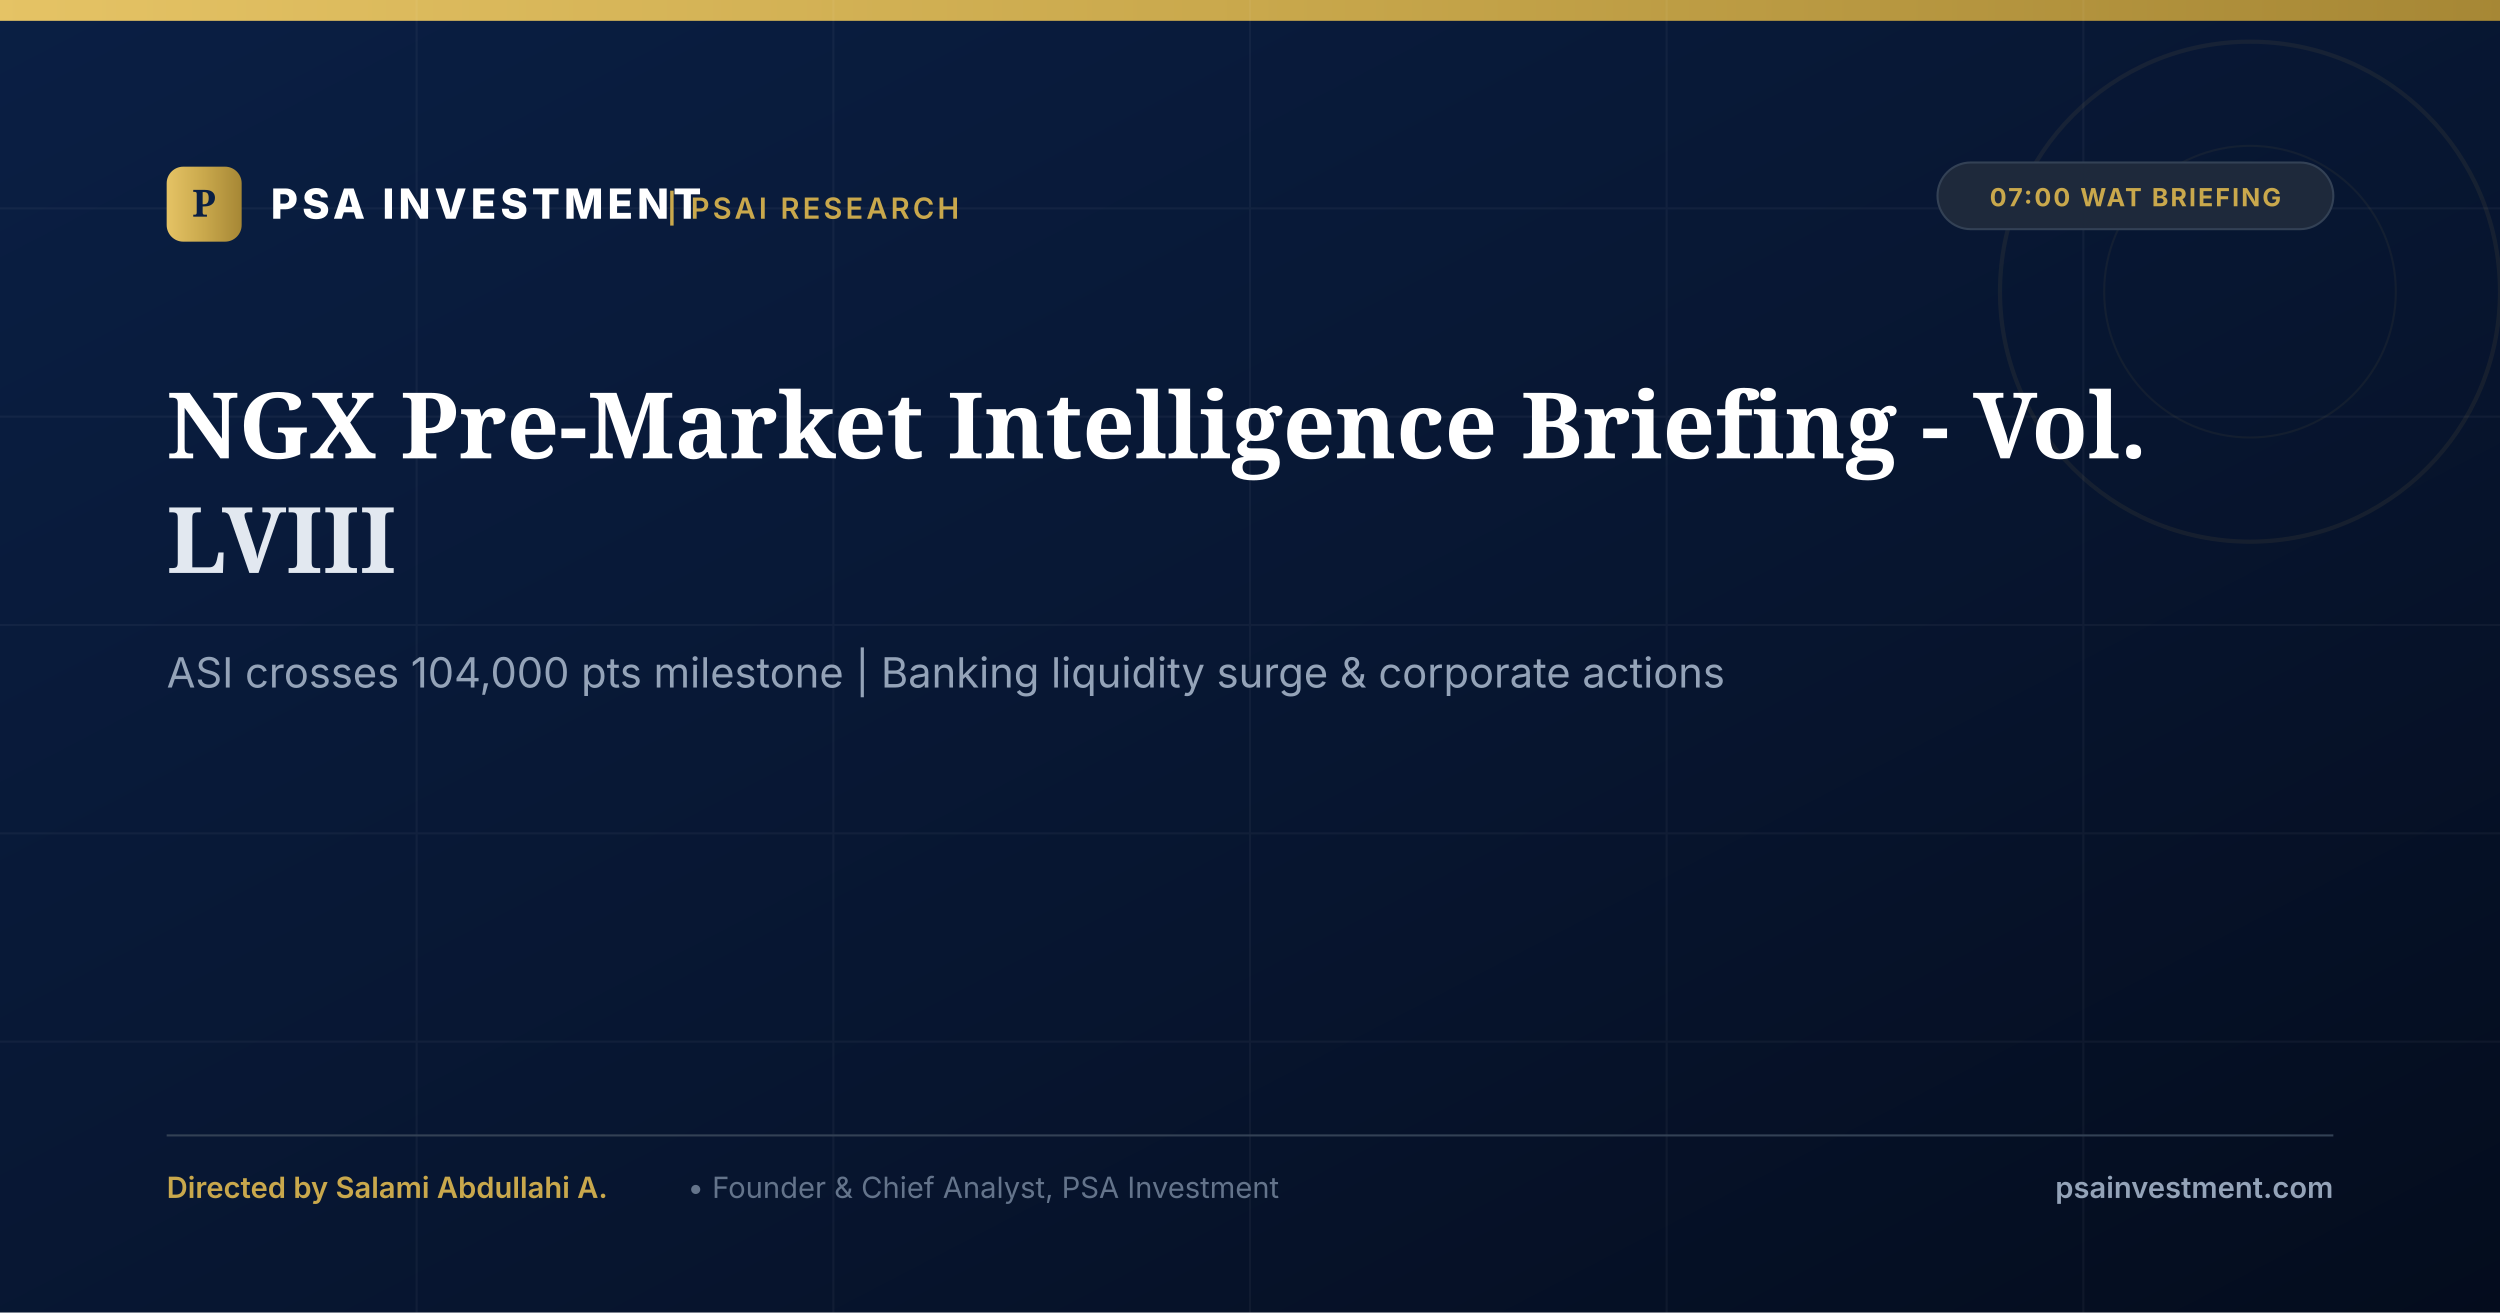
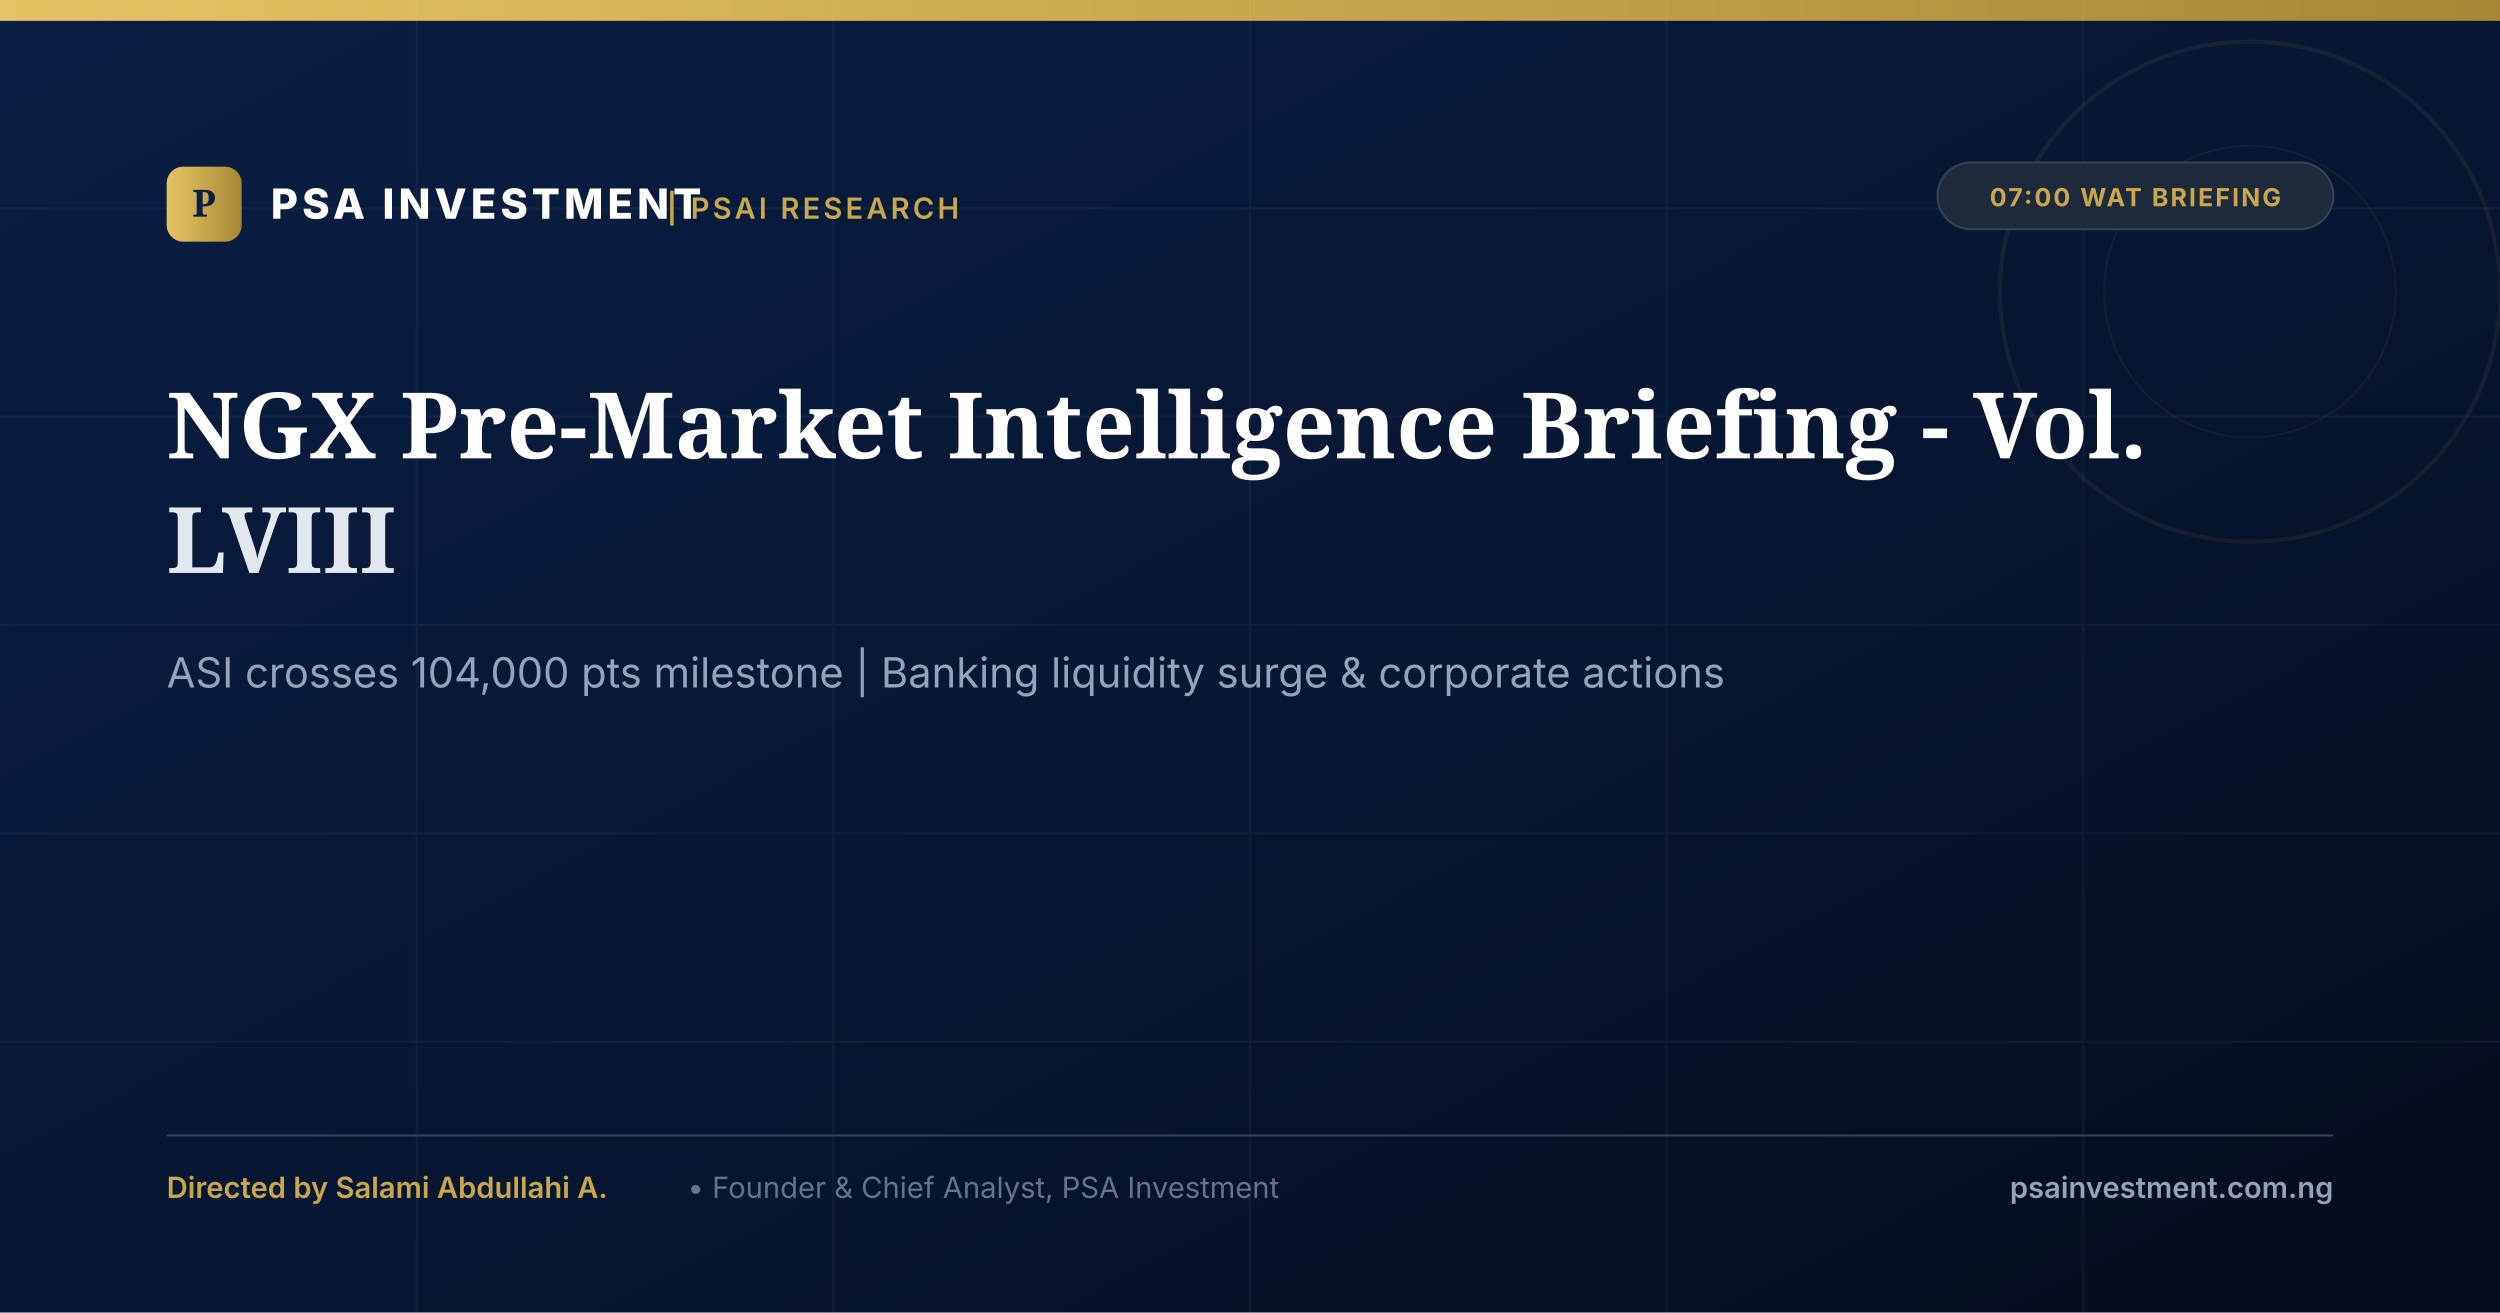
<svg xmlns="http://www.w3.org/2000/svg" width="1200" height="630" viewBox="0 0 1200 630">
  <defs>
    <linearGradient id="bgGrad" x1="0%" y1="0%" x2="100%" y2="100%">
      <stop offset="0%" stop-color="#0A1F44" />
      <stop offset="60%" stop-color="#07152F" />
      <stop offset="100%" stop-color="#040C1D" />
    </linearGradient>
    <linearGradient id="goldGrad" x1="0%" y1="0%" x2="100%" y2="0%">
      <stop offset="0%" stop-color="#E5C365" />
      <stop offset="50%" stop-color="#C9A84C" />
      <stop offset="100%" stop-color="#A68735" />
    </linearGradient>
  </defs>
  <rect width="1200" height="630" fill="url(#bgGrad)" />
  <rect x="0" y="0" width="1200" height="10" fill="url(#goldGrad)" />
  <g opacity="0.04" stroke="#FFFFFF" stroke-width="1">
    <line x1="0" y1="100" x2="1200" y2="100" />
    <line x1="0" y1="200" x2="1200" y2="200" />
    <line x1="0" y1="300" x2="1200" y2="300" />
    <line x1="0" y1="400" x2="1200" y2="400" />
    <line x1="0" y1="500" x2="1200" y2="500" />
    <line x1="200" y1="0" x2="200" y2="630" />
    <line x1="400" y1="0" x2="400" y2="630" />
    <line x1="600" y1="0" x2="600" y2="630" />
    <line x1="800" y1="0" x2="800" y2="630" />
    <line x1="1000" y1="0" x2="1000" y2="630" />
  </g>
  <circle cx="1080" cy="140" r="120" fill="none" stroke="#C9A84C" stroke-width="2" opacity="0.08" />
  <circle cx="1080" cy="140" r="70" fill="none" stroke="#C9A84C" stroke-width="1" opacity="0.06" />
  <g transform="translate(80, 80)">
    <rect x="0" y="0" width="36" height="36" rx="8" fill="url(#goldGrad)" />
    <text x="18" y="24" font-family="'Playfair Display', Georgia, serif" font-size="18" font-weight="bold" fill="#0A1F44" text-anchor="middle">P</text>
    <text x="50" y="25" font-family="'Inter', -apple-system, sans-serif" font-size="20" font-weight="800" fill="#FFFFFF" letter-spacing="2">PSA INVESTMENT</text>
    <text x="240" y="25" font-family="'Inter', -apple-system, sans-serif" font-size="14" font-weight="600" fill="#C9A84C" letter-spacing="1.5">| PSAI RESEARCH</text>
    <rect x="850" y="-2" width="190" height="32" rx="16" fill="#1E293B" stroke="#334155" stroke-width="1" />
    <text x="945" y="19" font-family="'Inter', -apple-system, sans-serif" font-size="12" font-weight="700" fill="#C9A84C" text-anchor="middle" letter-spacing="1">07:00 WAT BRIEFING</text>
  </g>
  <g transform="translate(80, 180)">
    <text x="0" y="40" font-family="'Playfair Display', Georgia, serif" font-size="44" font-weight="bold" fill="#FFFFFF">
      NGX Pre-Market Intelligence Briefing - Vol.
    </text>
    <text x="0" y="95" font-family="'Playfair Display', Georgia, serif" font-size="44" font-weight="bold" fill="#E2E8F0">
      LVIII
    </text>
    <text x="0" y="150" font-family="'Inter', -apple-system, sans-serif" font-size="20" font-weight="400" fill="#94A3B8">
      ASI crosses 104,000 pts milestone | Banking liquidity surge &amp; corporate actions
    </text>
  </g>
  <g transform="translate(80, 570)">
    <line x1="0" y1="-25" x2="1040" y2="-25" stroke="#334155" stroke-width="1" />
    <text x="0" y="5" font-family="'Inter', sans-serif" font-size="14" font-weight="600" fill="#C9A84C">Directed by Salami Abdullahi A.</text>
    <text x="250" y="5" font-family="'Inter', sans-serif" font-size="14" font-weight="400" fill="#64748B">• Founder &amp; Chief Analyst, PSA Investment</text>
-     <text x="1040" y="5" font-family="'Inter', sans-serif" font-size="14" font-weight="600" fill="#94A3B8" text-anchor="end">psainvestment.com</text>
+     <text x="1040" y="5" font-family="'Inter', sans-serif" font-size="14" font-weight="600" fill="#94A3B8" text-anchor="end">psainvestment.com.ng</text>
  </g>
</svg>
